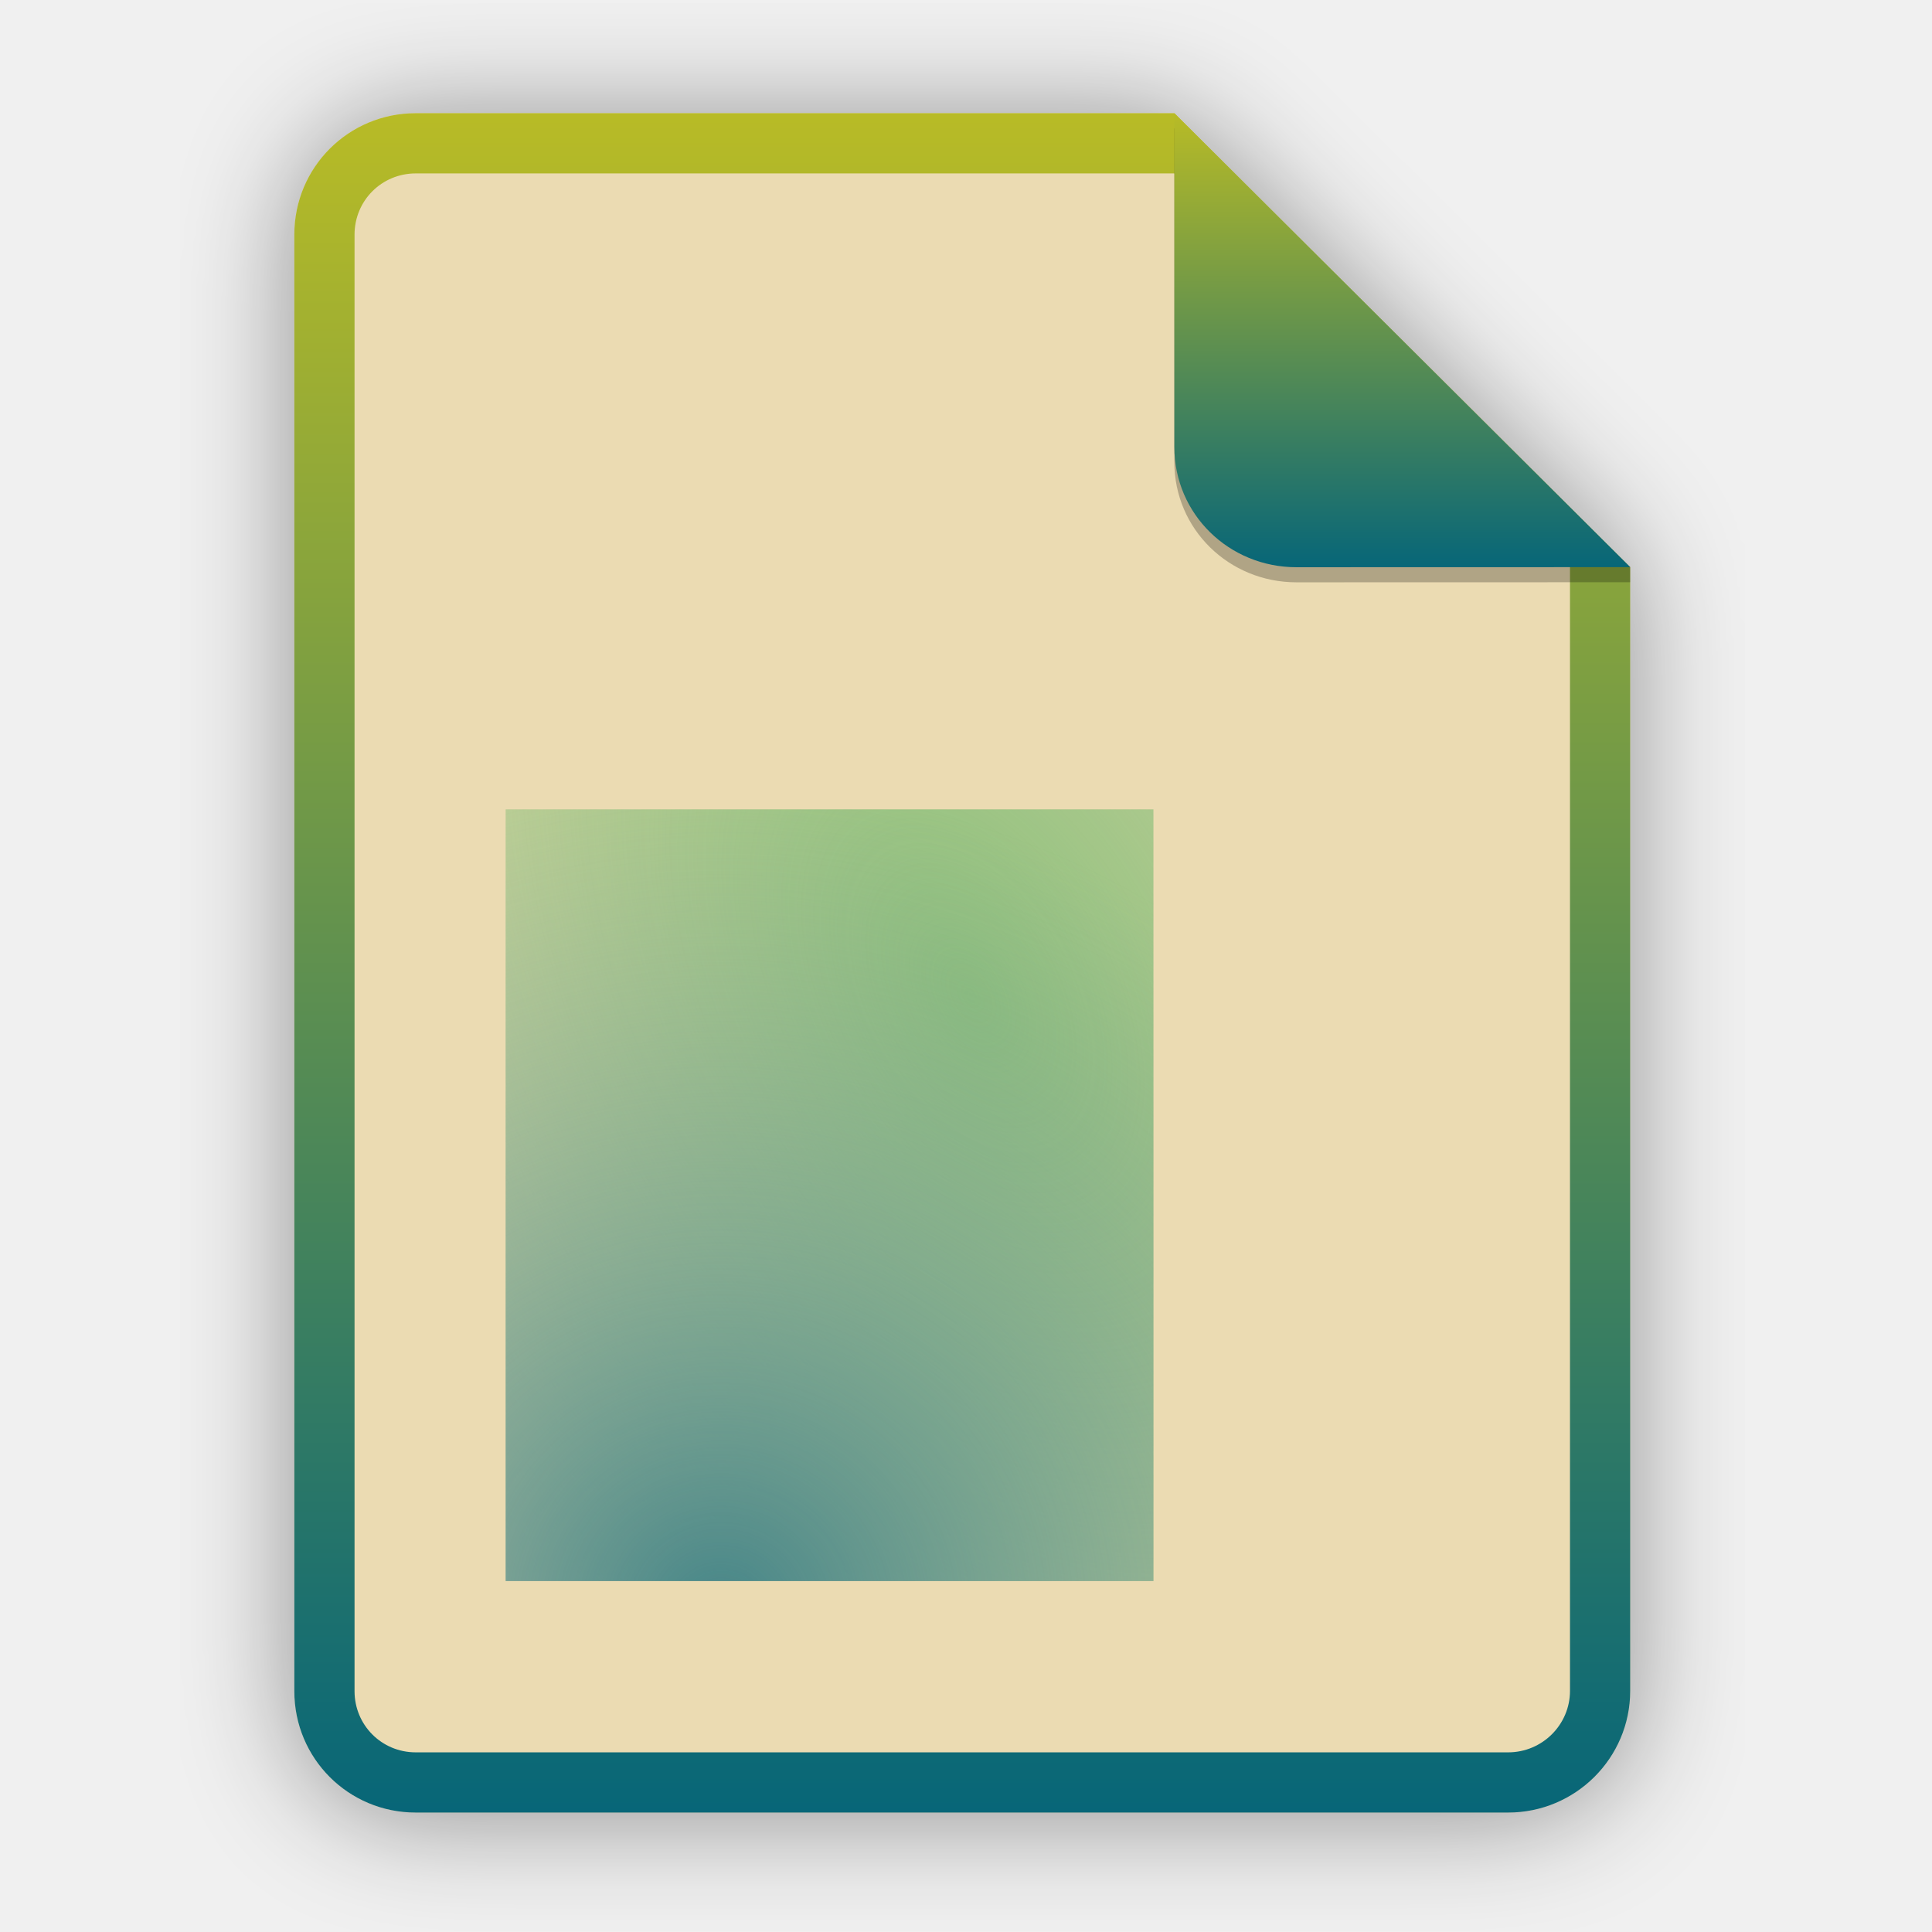
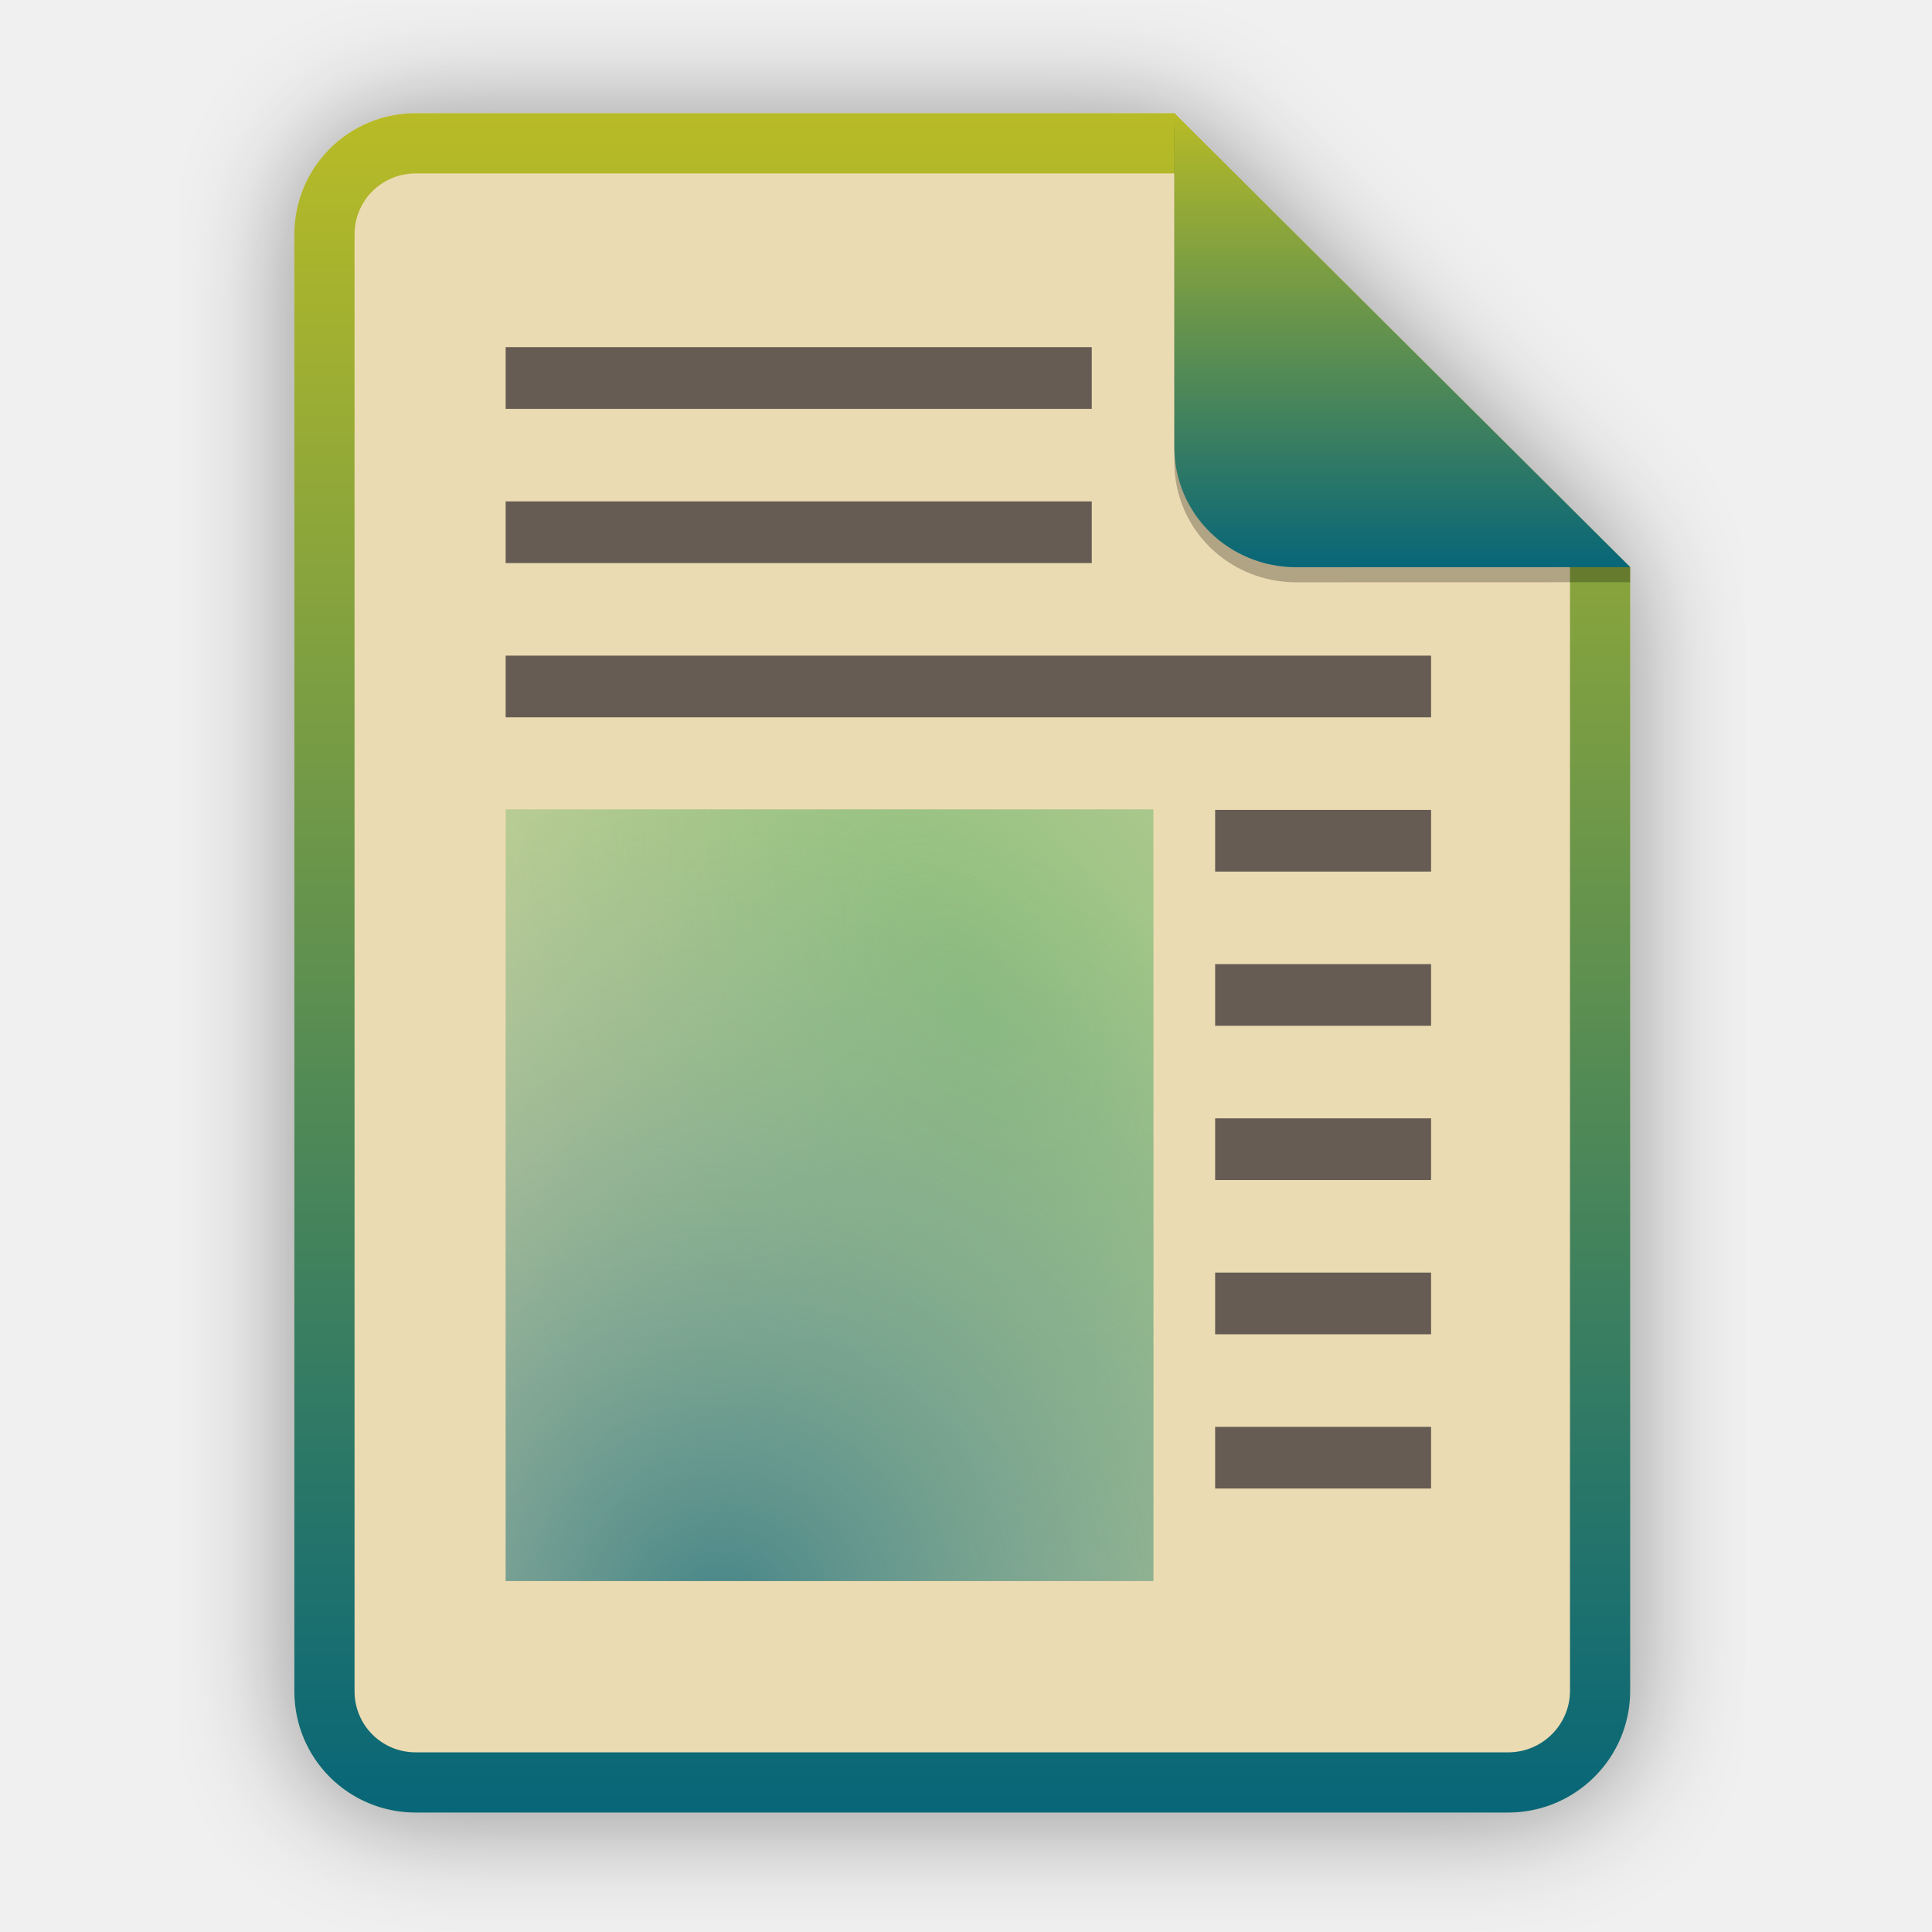
<svg xmlns="http://www.w3.org/2000/svg" width="256" height="256" viewBox="0 0 256 256" fill="none">
  <g clip-path="url(#clip0)">
    <g opacity="0.4" filter="url(#filter0_f)">
      <path d="M55.084 15.564H155.608L216.009 75.713L216.011 224.609C216.011 233.52 208.749 240.737 199.838 240.737H55.084C46.173 240.737 39 233.564 39 224.654V31.647C39 22.737 46.173 15.564 55.084 15.564H55.084Z" fill="black" />
    </g>
    <path d="M55.084 15H155.608L216.009 75.149L216.011 224.045C216.011 232.956 208.749 240.174 199.838 240.174H55.084C46.173 240.174 39 233 39 224.09V31.084C39 22.173 46.173 15 55.084 15H55.084Z" fill="#ebdbb2" />
    <path fill-rule="evenodd" clip-rule="evenodd" d="M155.609 22.979H55.084C50.58 22.979 46.979 26.58 46.979 31.084V224.09C46.979 228.594 50.58 232.195 55.084 232.195H199.838C204.371 232.195 208.032 228.521 208.032 224.046V75.149L155.609 22.979ZM155.608 15H55.084C46.173 15 39 22.173 39 31.084V224.09C39 233 46.173 240.174 55.084 240.174H199.838C208.749 240.174 216.011 232.956 216.011 224.045L216.009 75.149L155.608 15Z" fill="url(#paint0_linear)" />
-     <path d="M161.013 189.062H189.625V197.237H161.013V189.062ZM161.013 168.625H189.625V176.8H161.013V168.625ZM161.013 148.187H189.625V156.363H161.013V148.187ZM161.013 127.75H189.625V135.925H161.013V127.75ZM161.013 107.313H189.625V115.488H161.013V107.313ZM67 86.875H189.625V95.05H67V86.875ZM67 66.438H144.663V74.612H67V66.438ZM67 46H144.663V54.175H67V46Z" fill="#ebdbb2" />
+     <path d="M161.013 189.062H189.625V197.237H161.013V189.062ZM161.013 168.625H189.625V176.8H161.013V168.625ZM161.013 148.187H189.625V156.363H161.013V148.187ZM161.013 127.75H189.625V135.925H161.013V127.75ZM161.013 107.313H189.625V115.488H161.013V107.313ZM67 86.875H189.625V95.05H67V86.875ZM67 66.438H144.663V74.612H67V66.438ZM67 46H144.663V54.175H67V46Z" fill="#665c54" />
    <path d="M152.837 209.5H67V107.242H152.837V209.5Z" fill="url(#paint1_radial)" />
    <path d="M152.837 209.5H67V107.242H152.837V209.5Z" fill="url(#paint2_radial)" />
    <path opacity="0.25" d="M155.608 17V61.231C155.608 70.141 162.867 77.16 171.777 77.16L216.009 77.149V75.149L155.608 17Z" fill="black" />
    <path d="M155.608 15V59.231C155.608 68.141 162.867 75.16 171.777 75.16L216.009 75.149L155.608 15Z" fill="url(#paint3_linear)" />
  </g>
  <defs>
    <filter id="filter0_f" x="23.878" y="0.441" width="207.255" height="255.418" filterUnits="userSpaceOnUse" color-interpolation-filters="sRGB">
      <feFlood flood-opacity="0" result="BackgroundImageFix" />
      <feBlend mode="normal" in="SourceGraphic" in2="BackgroundImageFix" result="shape" />
      <feGaussianBlur stdDeviation="7.561" result="effect1_foregroundBlur" />
    </filter>
    <linearGradient id="paint0_linear" x1="39" y1="15" x2="39" y2="240.174" gradientUnits="userSpaceOnUse">
      <stop offset="1e-07" stop-color="#b8bb26" />
      <stop offset="1" stop-color="#076678" />
    </linearGradient>
    <radialGradient id="paint1_radial" cx="0" cy="0" r="1" gradientUnits="userSpaceOnUse" gradientTransform="translate(128.312 131.837) rotate(60) scale(181.539 110.901)">
      <stop stop-color="#8ec07c" />
      <stop offset="1" stop-color="#8ec07c" stop-opacity="0.01" />
    </radialGradient>
    <radialGradient id="paint2_radial" cx="0" cy="0" r="1" gradientUnits="userSpaceOnUse" gradientTransform="translate(95.6124 213.587) rotate(-90) scale(109.257 111.462)">
      <stop stop-color="#458588" />
      <stop offset="1" stop-color="#83a598" stop-opacity="0" />
    </radialGradient>
    <linearGradient id="paint3_linear" x1="155.608" y1="15" x2="155.608" y2="75.16" gradientUnits="userSpaceOnUse">
      <stop offset="1e-07" stop-color="#b8bb26" />
      <stop offset="1" stop-color="#076678" />
    </linearGradient>
    <clipPath id="clip0">
      <rect width="256" height="256" fill="white" />
    </clipPath>
  </defs>
</svg>
